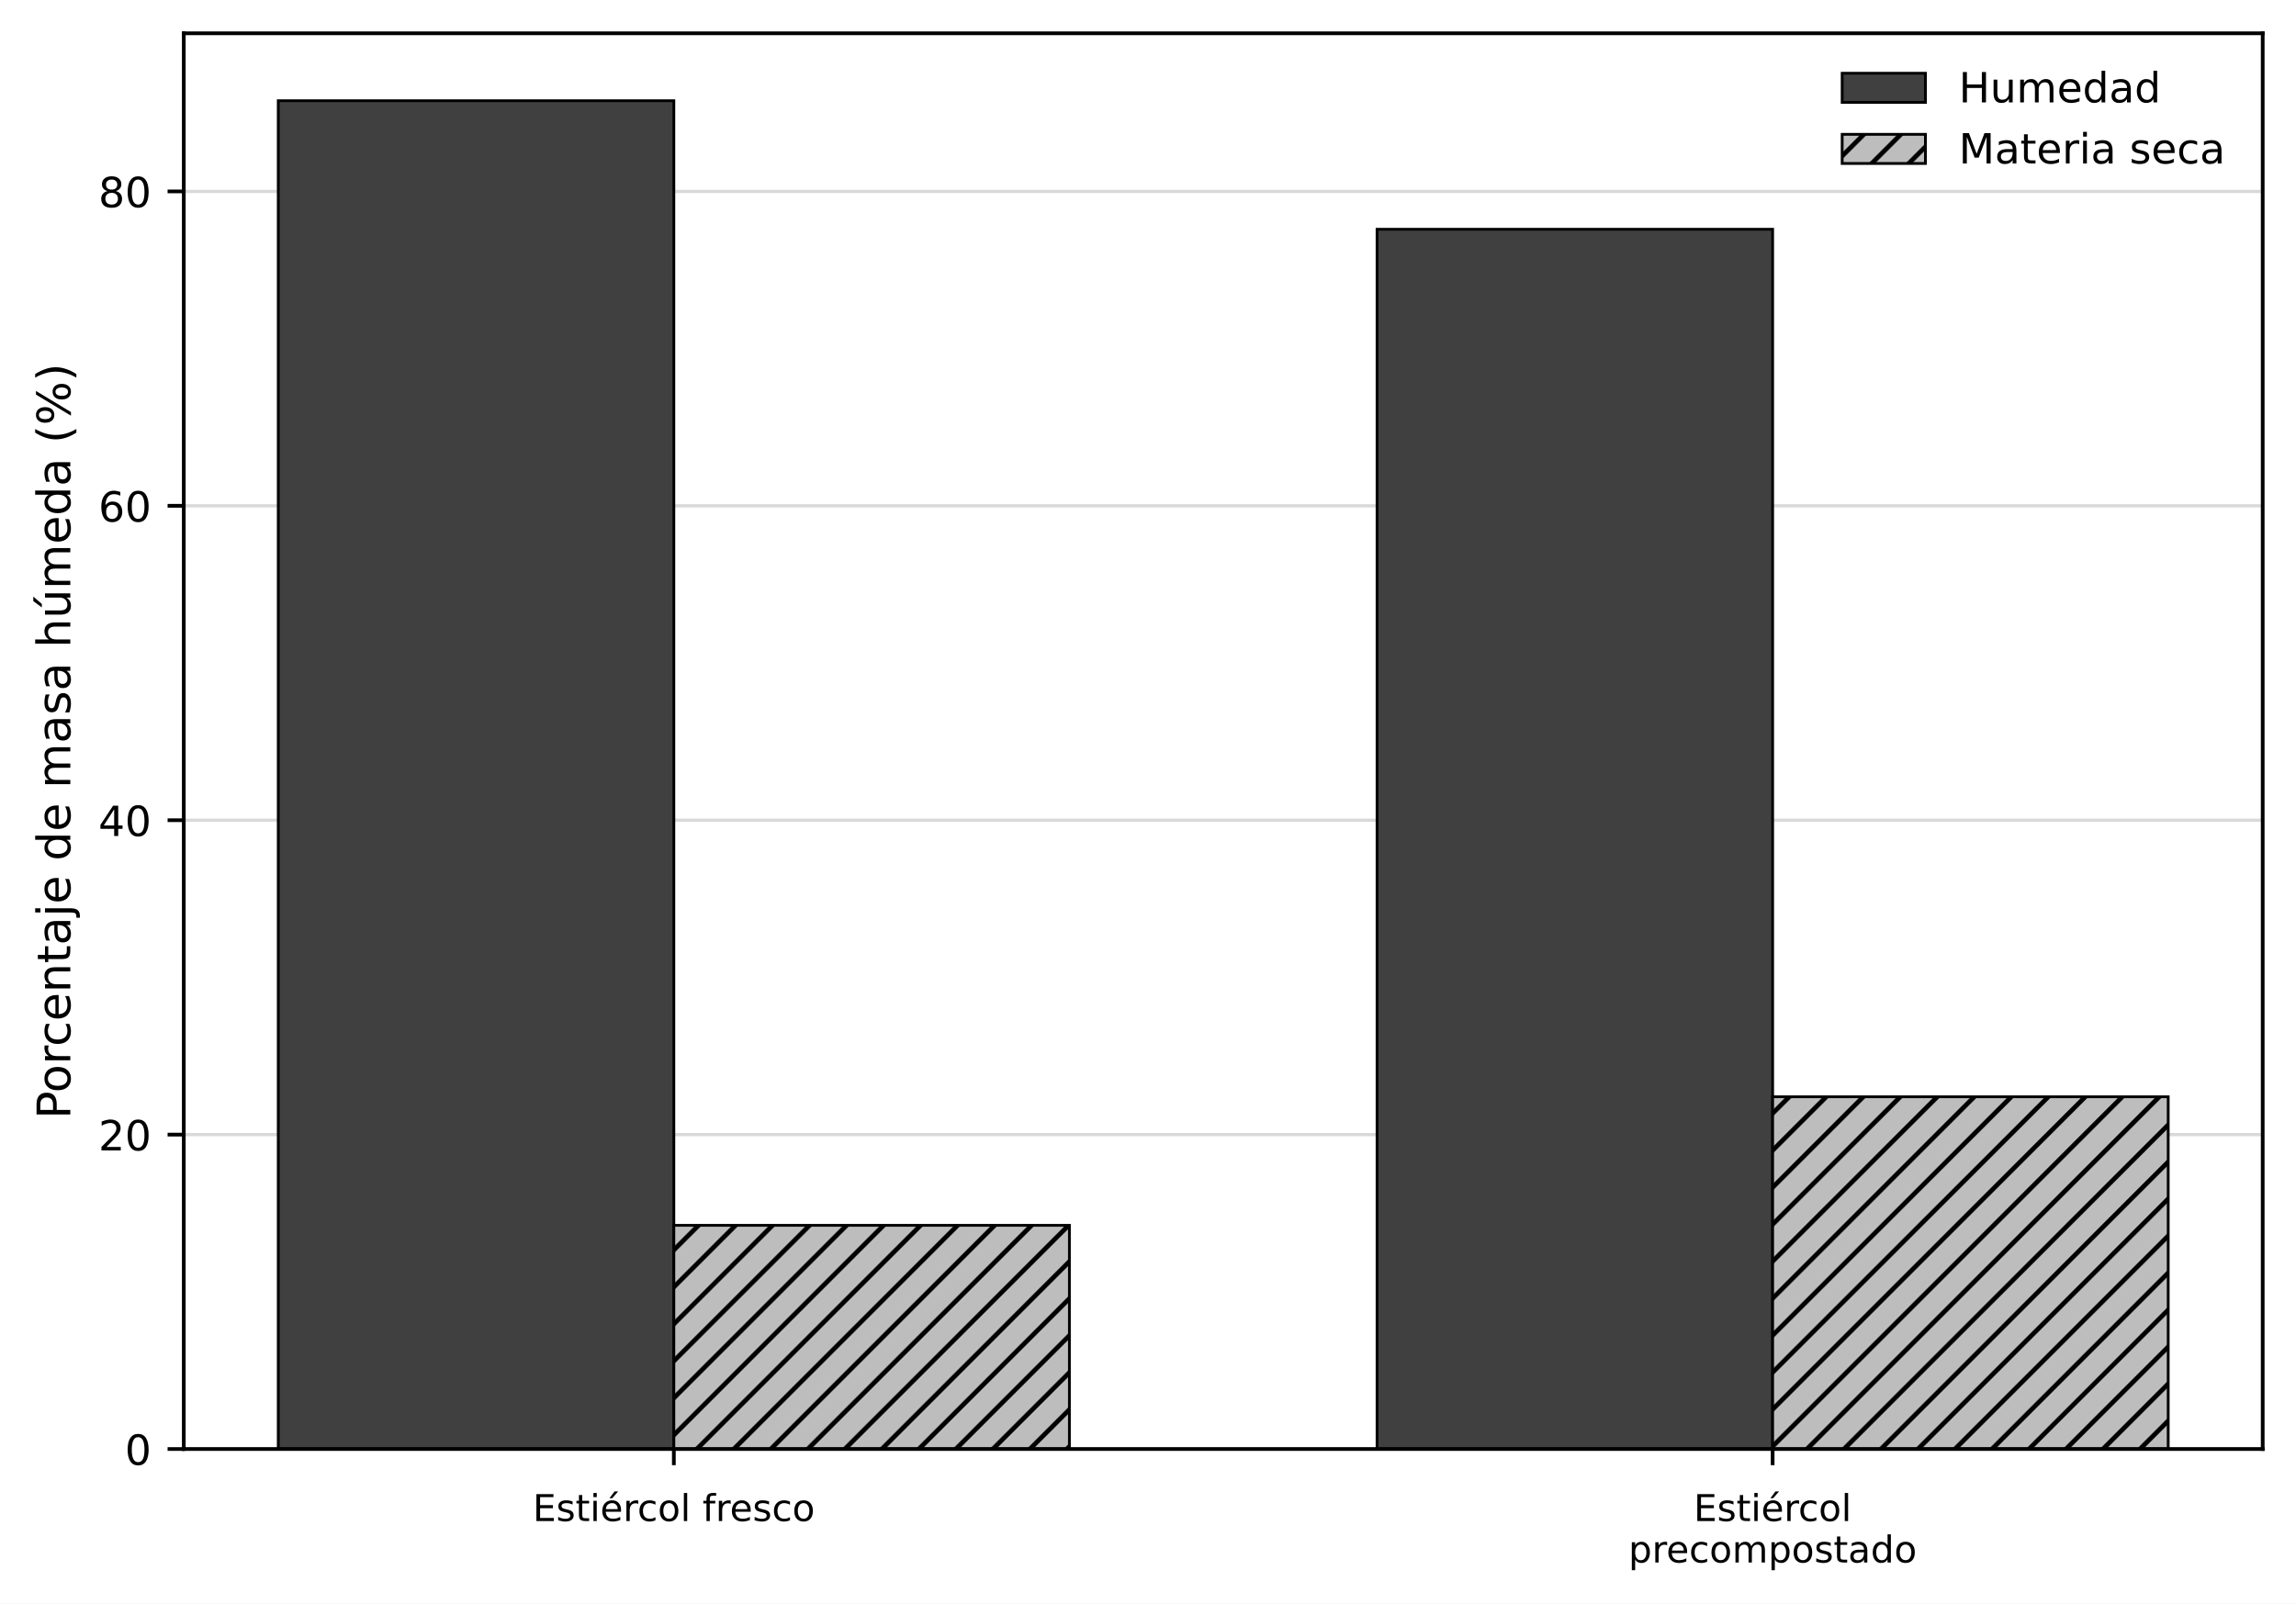
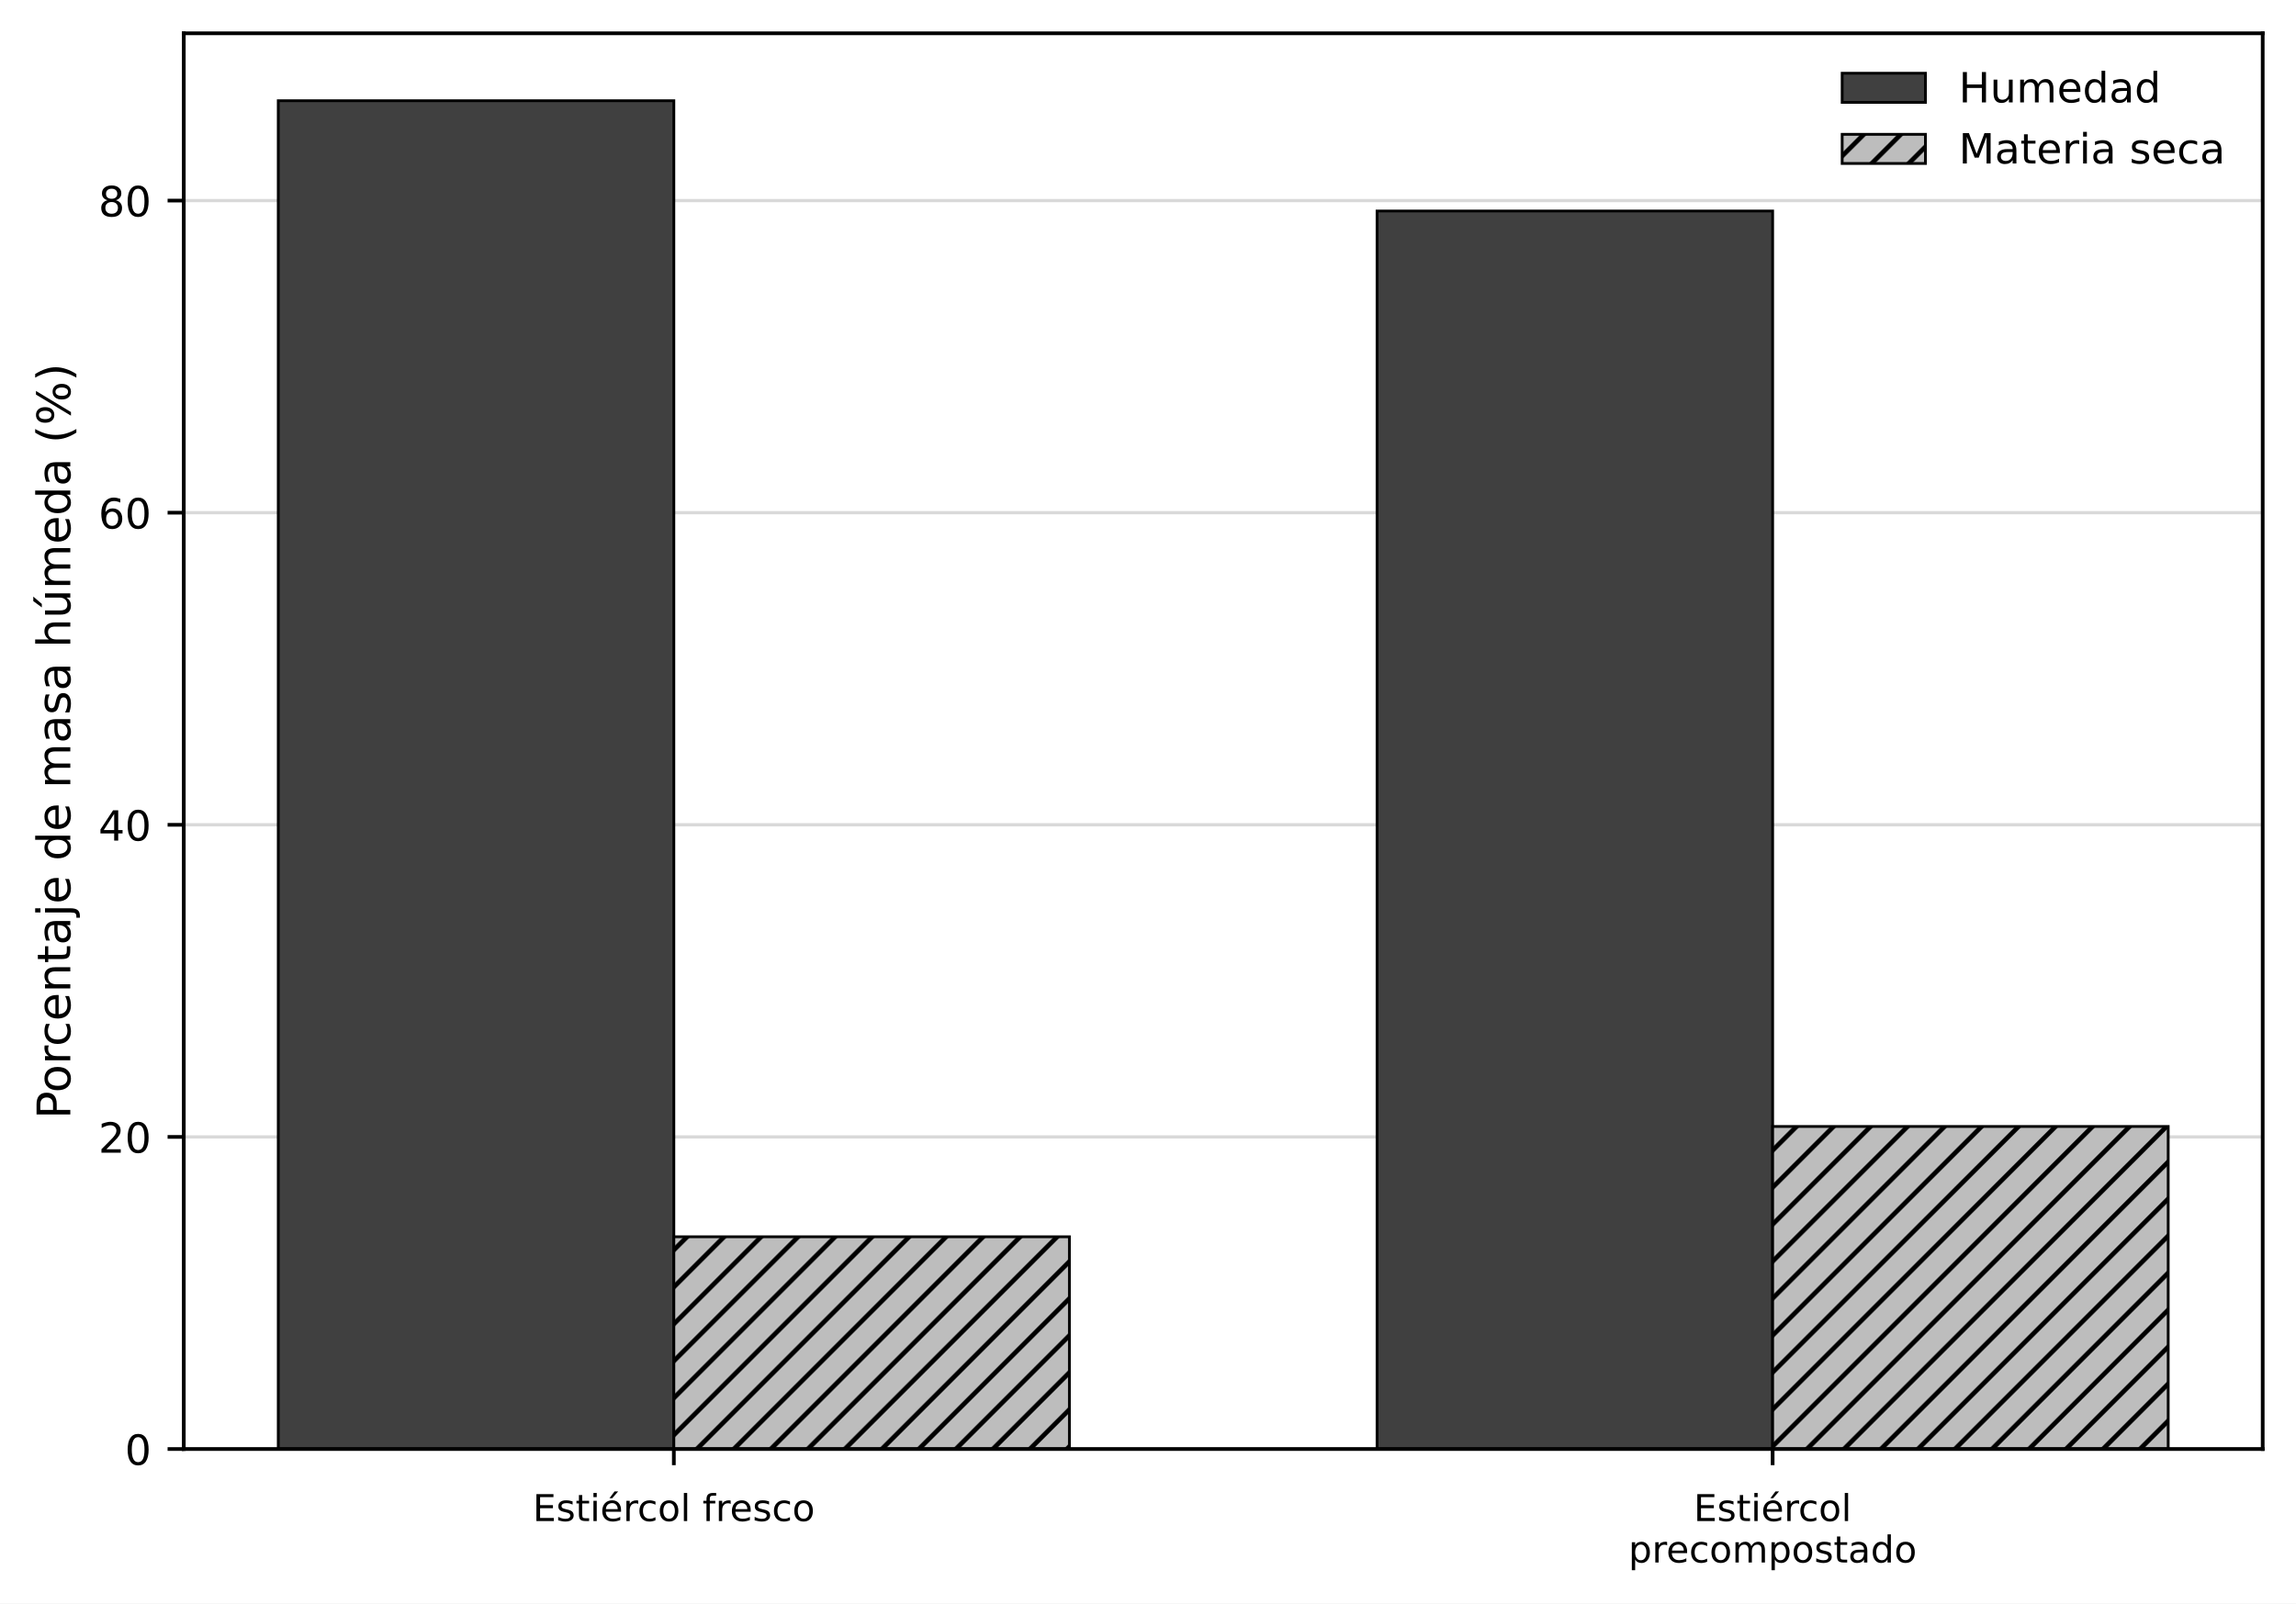
<svg xmlns="http://www.w3.org/2000/svg" xmlns:xlink="http://www.w3.org/1999/xlink" width="496.371pt" height="346.749pt" viewBox="0 0 496.371 346.749" version="1.1">
  <defs>
    <style type="text/css">*{stroke-linejoin: round; stroke-linecap: butt}</style>
  </defs>
  <g id="figure_1">
    <g id="patch_1">
-       <path d="M 0 346.749  L 496.371 346.749  L 496.371 0  L 0 0  z " style="fill: #ffffff" />
+       <path d="M 0 346.749 L 496.371 346.749 L 496.371 0 L 0 0 z " style="fill: #ffffff" />
    </g>
    <g id="axes_1">
      <g id="patch_2">
-         <path d="M 39.731 313.348  L 489.171 313.348  L 489.171 7.2  L 39.731 7.2  z " style="fill: #ffffff" />
+         <path d="M 39.731 313.348 L 489.171 313.348 L 489.171 7.2 L 39.731 7.2 z " style="fill: #ffffff" />
      </g>
      <g id="matplotlib.axis_1">
        <g id="xtick_1">
          <g id="line2d_1">
            <defs>
-               <path id="m5296c253a7" d="M 0 0  L 0 3.5  " style="stroke: #000000; stroke-width: 0.8" />
+               <path id="m8512bdd903" d="M 0 0 L 0 3.5 " style="stroke: #000000; stroke-width: 0.8" />
            </defs>
            <g>
-               <use xlink:href="#m5296c253a7" x="145.677" y="313.348" style="stroke: #000000; stroke-width: 0.8" />
+               <use xlink:href="#m8512bdd903" x="145.677" y="313.348" style="stroke: #000000; stroke-width: 0.8" />
            </g>
          </g>
          <g id="text_1">
            <text style="font-size: 8px; font-family: 'DejaVu Sans'; text-anchor: middle" x="145.677" y="328.927" transform="rotate(-0 145.6768 328.9268)">Estiércol fresco</text>
          </g>
        </g>
        <g id="xtick_2">
          <g id="line2d_2">
            <g>
-               <use xlink:href="#m5296c253a7" x="383.224" y="313.348" style="stroke: #000000; stroke-width: 0.8" />
+               <use xlink:href="#m8512bdd903" x="383.224" y="313.348" style="stroke: #000000; stroke-width: 0.8" />
            </g>
          </g>
          <g id="text_2">
            <text style="font-size: 8px; font-family: 'DejaVu Sans'" transform="translate(366.16 328.9268)">Estiércol</text>
            <text style="font-size: 8px; font-family: 'DejaVu Sans'" transform="translate(352.0494 337.885)">precompostado</text>
          </g>
        </g>
      </g>
      <g id="matplotlib.axis_2">
        <g id="ytick_1">
          <g id="line2d_3">
-             <path d="M 39.731 313.348  L 489.171 313.348  " clip-path="url(#pcc4190adcd)" style="fill: none; stroke: #d9d9d9; stroke-width: 0.7; stroke-linecap: square" />
+             <path d="M 39.731 313.348 L 489.171 313.348 " clip-path="url(#pbb7515aea1)" style="fill: none; stroke: #d9d9d9; stroke-width: 0.7; stroke-linecap: square" />
          </g>
          <g id="line2d_4">
            <defs>
-               <path id="m050eb0e22c" d="M 0 0  L -3.5 0  " style="stroke: #000000; stroke-width: 0.8" />
+               <path id="me50acbb753" d="M 0 0 L -3.5 0 " style="stroke: #000000; stroke-width: 0.8" />
            </defs>
            <g>
-               <use xlink:href="#m050eb0e22c" x="39.731" y="313.348" style="stroke: #000000; stroke-width: 0.8" />
+               <use xlink:href="#me50acbb753" x="39.731" y="313.348" style="stroke: #000000; stroke-width: 0.8" />
            </g>
          </g>
          <g id="text_3">
            <text style="font-size: 9px; font-family: 'DejaVu Sans'; text-anchor: end" x="32.731" y="316.767" transform="rotate(-0 32.73063 316.7673)">0</text>
          </g>
        </g>
        <g id="ytick_2">
          <g id="line2d_5">
-             <path d="M 39.731 245.359  L 489.171 245.359  " clip-path="url(#pcc4190adcd)" style="fill: none; stroke: #d9d9d9; stroke-width: 0.7; stroke-linecap: square" />
+             <path d="M 39.731 245.855 L 489.171 245.855 " clip-path="url(#pbb7515aea1)" style="fill: none; stroke: #d9d9d9; stroke-width: 0.7; stroke-linecap: square" />
          </g>
          <g id="line2d_6">
            <g>
-               <use xlink:href="#m050eb0e22c" x="39.731" y="245.359" style="stroke: #000000; stroke-width: 0.8" />
+               <use xlink:href="#me50acbb753" x="39.731" y="245.855" style="stroke: #000000; stroke-width: 0.8" />
            </g>
          </g>
          <g id="text_4">
-             <text style="font-size: 9px; font-family: 'DejaVu Sans'; text-anchor: end" x="32.731" y="248.778" transform="rotate(-0 32.73063 248.7785)">20</text>
+             <text style="font-size: 9px; font-family: 'DejaVu Sans'; text-anchor: end" x="32.731" y="249.274" transform="rotate(-0 32.73063 249.2744)">20</text>
          </g>
        </g>
        <g id="ytick_3">
          <g id="line2d_7">
-             <path d="M 39.731 177.37  L 489.171 177.37  " clip-path="url(#pcc4190adcd)" style="fill: none; stroke: #d9d9d9; stroke-width: 0.7; stroke-linecap: square" />
+             <path d="M 39.731 178.362 L 489.171 178.362 " clip-path="url(#pbb7515aea1)" style="fill: none; stroke: #d9d9d9; stroke-width: 0.7; stroke-linecap: square" />
          </g>
          <g id="line2d_8">
            <g>
-               <use xlink:href="#m050eb0e22c" x="39.731" y="177.37" style="stroke: #000000; stroke-width: 0.8" />
+               <use xlink:href="#me50acbb753" x="39.731" y="178.362" style="stroke: #000000; stroke-width: 0.8" />
            </g>
          </g>
          <g id="text_5">
-             <text style="font-size: 9px; font-family: 'DejaVu Sans'; text-anchor: end" x="32.731" y="180.79" transform="rotate(-0 32.73063 180.7896)">40</text>
+             <text style="font-size: 9px; font-family: 'DejaVu Sans'; text-anchor: end" x="32.731" y="181.781" transform="rotate(-0 32.73063 181.7815)">40</text>
          </g>
        </g>
        <g id="ytick_4">
          <g id="line2d_9">
-             <path d="M 39.731 109.382  L 489.171 109.382  " clip-path="url(#pcc4190adcd)" style="fill: none; stroke: #d9d9d9; stroke-width: 0.7; stroke-linecap: square" />
+             <path d="M 39.731 110.869 L 489.171 110.869 " clip-path="url(#pbb7515aea1)" style="fill: none; stroke: #d9d9d9; stroke-width: 0.7; stroke-linecap: square" />
          </g>
          <g id="line2d_10">
            <g>
-               <use xlink:href="#m050eb0e22c" x="39.731" y="109.382" style="stroke: #000000; stroke-width: 0.8" />
+               <use xlink:href="#me50acbb753" x="39.731" y="110.869" style="stroke: #000000; stroke-width: 0.8" />
            </g>
          </g>
          <g id="text_6">
-             <text style="font-size: 9px; font-family: 'DejaVu Sans'; text-anchor: end" x="32.731" y="112.801" transform="rotate(-0 32.73063 112.8008)">60</text>
+             <text style="font-size: 9px; font-family: 'DejaVu Sans'; text-anchor: end" x="32.731" y="114.289" transform="rotate(-0 32.73063 114.2886)">60</text>
          </g>
        </g>
        <g id="ytick_5">
          <g id="line2d_11">
-             <path d="M 39.731 41.393  L 489.171 41.393  " clip-path="url(#pcc4190adcd)" style="fill: none; stroke: #d9d9d9; stroke-width: 0.7; stroke-linecap: square" />
+             <path d="M 39.731 43.376 L 489.171 43.376 " clip-path="url(#pbb7515aea1)" style="fill: none; stroke: #d9d9d9; stroke-width: 0.7; stroke-linecap: square" />
          </g>
          <g id="line2d_12">
            <g>
-               <use xlink:href="#m050eb0e22c" x="39.731" y="41.393" style="stroke: #000000; stroke-width: 0.8" />
+               <use xlink:href="#me50acbb753" x="39.731" y="43.376" style="stroke: #000000; stroke-width: 0.8" />
            </g>
          </g>
          <g id="text_7">
-             <text style="font-size: 9px; font-family: 'DejaVu Sans'; text-anchor: end" x="32.731" y="44.812" transform="rotate(-0 32.73063 44.81197)">80</text>
+             <text style="font-size: 9px; font-family: 'DejaVu Sans'; text-anchor: end" x="32.731" y="46.796" transform="rotate(-0 32.73063 46.79565)">80</text>
          </g>
        </g>
        <g id="text_8">
          <text style="font-size: 10px; font-family: 'DejaVu Sans'; text-anchor: middle" x="15.198" y="160.274" transform="rotate(-90 15.19844 160.274)">Porcentaje de masa húmeda (%)</text>
        </g>
      </g>
      <g id="patch_3">
-         <path d="M 60.16 313.348  L 145.677 313.348  L 145.677 21.778  L 60.16 21.778  z " clip-path="url(#pcc4190adcd)" style="fill: #404040; stroke: #000000; stroke-width: 0.6; stroke-linejoin: miter" />
+         <path d="M 60.16 313.348 L 145.677 313.348 L 145.677 21.778 L 60.16 21.778 z " clip-path="url(#pbb7515aea1)" style="fill: #404040; stroke: #000000; stroke-width: 0.6; stroke-linejoin: miter" />
      </g>
      <g id="patch_4">
-         <path d="M 297.707 313.348  L 383.224 313.348  L 383.224 49.575  L 297.707 49.575  z " clip-path="url(#pcc4190adcd)" style="fill: #404040; stroke: #000000; stroke-width: 0.6; stroke-linejoin: miter" />
+         <path d="M 297.707 313.348 L 383.224 313.348 L 383.224 45.63 L 297.707 45.63 z " clip-path="url(#pbb7515aea1)" style="fill: #404040; stroke: #000000; stroke-width: 0.6; stroke-linejoin: miter" />
      </g>
      <g id="patch_5">
-         <path d="M 145.677 313.348  L 231.194 313.348  L 231.194 264.973  L 145.677 264.973  z " clip-path="url(#pcc4190adcd)" style="fill: url(#hd5ab0a1078); stroke: #000000; stroke-width: 0.6; stroke-linejoin: miter" />
+         <path d="M 145.677 313.348 L 231.194 313.348 L 231.194 267.453 L 145.677 267.453 z " clip-path="url(#pbb7515aea1)" style="fill: url(#h616a057982); stroke: #000000; stroke-width: 0.6; stroke-linejoin: miter" />
      </g>
      <g id="patch_6">
-         <path d="M 383.224 313.348  L 468.742 313.348  L 468.742 237.177  L 383.224 237.177  z " clip-path="url(#pcc4190adcd)" style="fill: url(#hd5ab0a1078); stroke: #000000; stroke-width: 0.6; stroke-linejoin: miter" />
+         <path d="M 383.224 313.348 L 468.742 313.348 L 468.742 243.601 L 383.224 243.601 z " clip-path="url(#pbb7515aea1)" style="fill: url(#h616a057982); stroke: #000000; stroke-width: 0.6; stroke-linejoin: miter" />
      </g>
      <g id="patch_7">
-         <path d="M 39.731 313.348  L 39.731 7.2  " style="fill: none; stroke: #000000; stroke-width: 0.8; stroke-linejoin: miter; stroke-linecap: square" />
+         <path d="M 39.731 313.348 L 39.731 7.2 " style="fill: none; stroke: #000000; stroke-width: 0.8; stroke-linejoin: miter; stroke-linecap: square" />
      </g>
      <g id="patch_8">
-         <path d="M 489.171 313.348  L 489.171 7.2  " style="fill: none; stroke: #000000; stroke-width: 0.8; stroke-linejoin: miter; stroke-linecap: square" />
+         <path d="M 489.171 313.348 L 489.171 7.2 " style="fill: none; stroke: #000000; stroke-width: 0.8; stroke-linejoin: miter; stroke-linecap: square" />
      </g>
      <g id="patch_9">
-         <path d="M 39.731 313.348  L 489.171 313.348  " style="fill: none; stroke: #000000; stroke-width: 0.8; stroke-linejoin: miter; stroke-linecap: square" />
+         <path d="M 39.731 313.348 L 489.171 313.348 " style="fill: none; stroke: #000000; stroke-width: 0.8; stroke-linejoin: miter; stroke-linecap: square" />
      </g>
      <g id="patch_10">
-         <path d="M 39.731 7.2  L 489.171 7.2  " style="fill: none; stroke: #000000; stroke-width: 0.8; stroke-linejoin: miter; stroke-linecap: square" />
+         <path d="M 39.731 7.2 L 489.171 7.2 " style="fill: none; stroke: #000000; stroke-width: 0.8; stroke-linejoin: miter; stroke-linecap: square" />
      </g>
      <g id="legend_1">
        <g id="patch_11">
-           <path d="M 398.258 22.139  L 416.258 22.139  L 416.258 15.839  L 398.258 15.839  z " style="fill: #404040; stroke: #000000; stroke-width: 0.6; stroke-linejoin: miter" />
+           <path d="M 398.258 22.139 L 416.258 22.139 L 416.258 15.839 L 398.258 15.839 z " style="fill: #404040; stroke: #000000; stroke-width: 0.6; stroke-linejoin: miter" />
        </g>
        <g id="text_9">
          <text style="font-size: 9px; font-family: 'DejaVu Sans'; text-anchor: start" x="423.458" y="22.139" transform="rotate(-0 423.458 22.13859)">Humedad</text>
        </g>
        <g id="patch_12">
-           <path d="M 398.258 35.349  L 416.258 35.349  L 416.258 29.049  L 398.258 29.049  z " style="fill: url(#hd5ab0a1078); stroke: #000000; stroke-width: 0.6; stroke-linejoin: miter" />
+           <path d="M 398.258 35.349 L 416.258 35.349 L 416.258 29.049 L 398.258 29.049 z " style="fill: url(#h616a057982); stroke: #000000; stroke-width: 0.6; stroke-linejoin: miter" />
        </g>
        <g id="text_10">
          <text style="font-size: 9px; font-family: 'DejaVu Sans'; text-anchor: start" x="423.458" y="35.349" transform="rotate(-0 423.458 35.34891)">Materia seca</text>
        </g>
      </g>
    </g>
  </g>
  <defs>
-     <clipPath id="pcc4190adcd">
+     <clipPath id="pbb7515aea1">
      <rect x="39.731" y="7.2" width="449.44" height="306.148" />
    </clipPath>
  </defs>
  <defs>
-     <pattern id="hd5ab0a1078" patternUnits="userSpaceOnUse" x="0" y="0" width="72" height="72">
+     <pattern id="h616a057982" patternUnits="userSpaceOnUse" x="0" y="0" width="72" height="72">
      <rect x="0" y="0" width="73" height="73" fill="#bdbdbd" />
-       <path d="M -36 36  L 36 -36  M -32 40  L 40 -32  M -28 44  L 44 -28  M -24 48  L 48 -24  M -20 52  L 52 -20  M -16 56  L 56 -16  M -12 60  L 60 -12  M -8 64  L 64 -8  M -4 68  L 68 -4  M 0 72  L 72 0  M 4 76  L 76 4  M 8 80  L 80 8  M 12 84  L 84 12  M 16 88  L 88 16  M 20 92  L 92 20  M 24 96  L 96 24  M 28 100  L 100 28  M 32 104  L 104 32  M 36 108  L 108 36  " style="fill: #000000; stroke: #000000; stroke-width: 1.0; stroke-linecap: butt; stroke-linejoin: miter" />
+       <path d="M -36 36 L 36 -36 M -32 40 L 40 -32 M -28 44 L 44 -28 M -24 48 L 48 -24 M -20 52 L 52 -20 M -16 56 L 56 -16 M -12 60 L 60 -12 M -8 64 L 64 -8 M -4 68 L 68 -4 M 0 72 L 72 0 M 4 76 L 76 4 M 8 80 L 80 8 M 12 84 L 84 12 M 16 88 L 88 16 M 20 92 L 92 20 M 24 96 L 96 24 M 28 100 L 100 28 M 32 104 L 104 32 M 36 108 L 108 36 " style="fill: #000000; stroke: #000000; stroke-width: 1.0; stroke-linecap: butt; stroke-linejoin: miter" />
    </pattern>
  </defs>
</svg>
